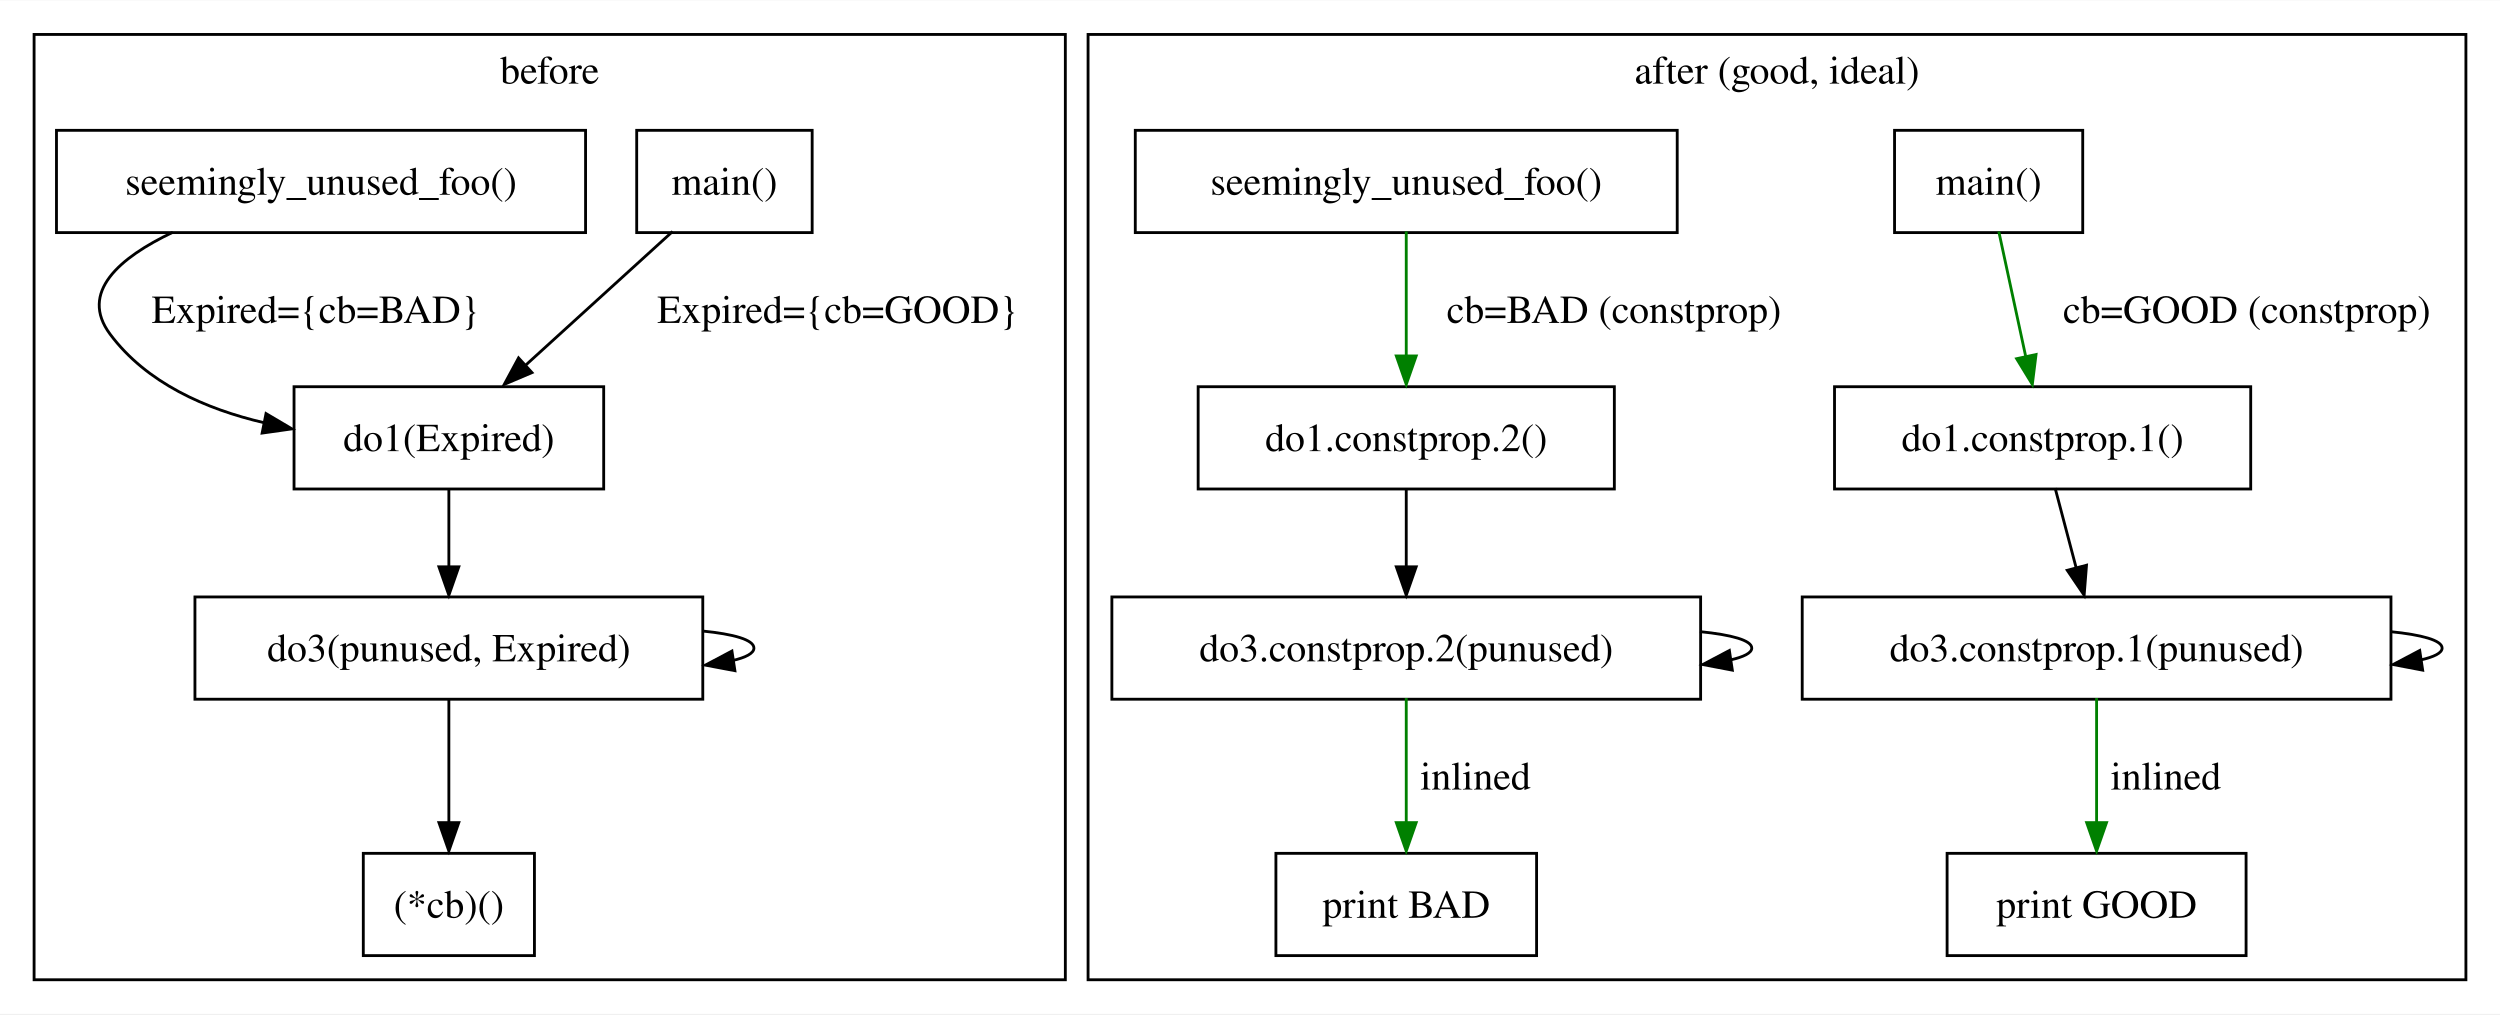
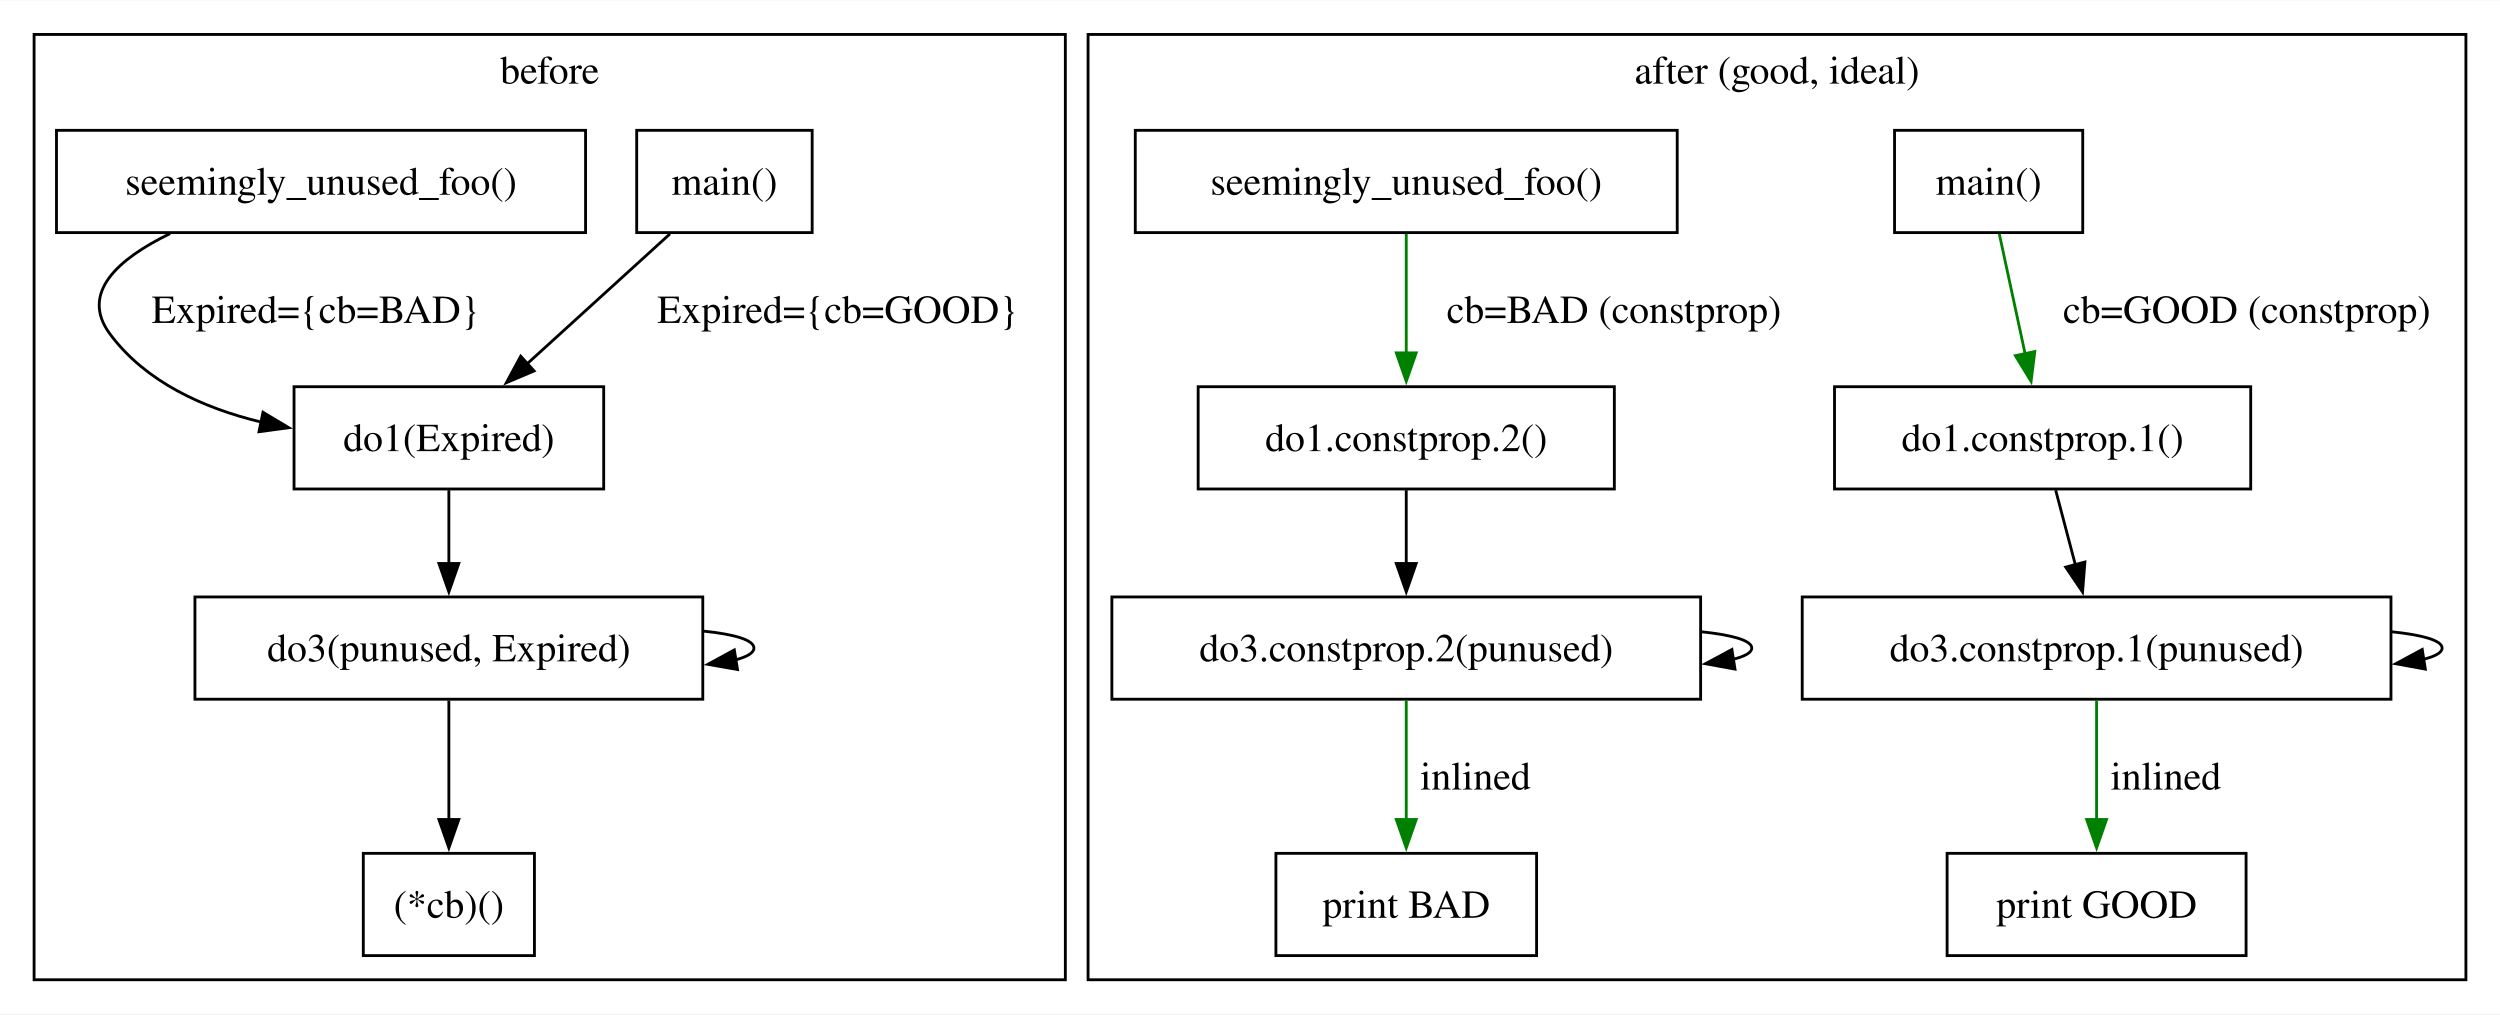
<svg xmlns="http://www.w3.org/2000/svg" width="880pt" height="357pt" viewBox="0.00 0.00 880.00 356.75">
  <g id="graph0" class="graph" transform="scale(1 1) rotate(0) translate(4 352.75)">
    <polygon fill="white" stroke="none" points="-4,4 -4,-352.75 876,-352.75 876,4 -4,4" />
    <g id="clust1" class="cluster">
      <polygon fill="none" stroke="black" points="8,-8 8,-340.75 371,-340.75 371,-8 8,-8" />
      <text text-anchor="middle" x="189.5" y="-323.45" font-family="Times,serif" font-size="14.00">before</text>
    </g>
    <g id="clust2" class="cluster">
      <polygon fill="none" stroke="black" points="379,-8 379,-340.75 864,-340.75 864,-8 379,-8" />
      <text text-anchor="middle" x="621.5" y="-323.45" font-family="Times,serif" font-size="14.00">after (good, ideal)</text>
    </g>
    <g id="node1" class="node">
      <polygon fill="none" stroke="black" points="220.12,-271 220.12,-307 281.88,-307 281.88,-271 220.12,-271" />
      <text text-anchor="middle" x="251" y="-284.32" font-family="Times,serif" font-size="14.00">main()</text>
    </g>
    <g id="node2" class="node">
      <polygon fill="none" stroke="black" points="99.5,-180.75 99.5,-216.75 208.5,-216.75 208.5,-180.75 99.5,-180.75" />
      <text text-anchor="middle" x="154" y="-194.07" font-family="Times,serif" font-size="14.00">do1(Expired)</text>
    </g>
    <g id="edge1" class="edge">
-       <path fill="none" stroke="black" d="M232.76,-271.4C217.95,-257.93 196.87,-238.75 180.25,-223.63" />
-       <polygon fill="black" stroke="black" points="183.25,-221.72 173.49,-217.57 178.53,-226.89 183.25,-221.72" />
+       <path fill="none" stroke="black" d="M231.84,-270.56C217.49,-257.51 197.65,-239.46 181.6,-224.86" />
+       <polygon fill="black" stroke="black" points="184,-222.31 174.24,-218.17 179.29,-227.49 184,-222.31" />
      <text text-anchor="middle" x="290.88" y="-239.2" font-family="Times,serif" font-size="14.00">Expired={cb=GOOD}</text>
    </g>
    <g id="node4" class="node">
      <polygon fill="none" stroke="black" points="64.62,-106.75 64.62,-142.75 243.38,-142.75 243.38,-106.75 64.62,-106.75" />
      <text text-anchor="middle" x="154" y="-120.08" font-family="Times,serif" font-size="14.00">do3(punused, Expired)</text>
    </g>
    <g id="edge3" class="edge">
-       <path fill="none" stroke="black" d="M154,-181.05C154,-172.78 154,-162.58 154,-153.21" />
-       <polygon fill="black" stroke="black" points="157.5,-153.36 154,-143.36 150.5,-153.36 157.5,-153.36" />
+       <path fill="none" stroke="black" d="M154,-180.32C154,-172.54 154,-163.16 154,-154.39" />
+       <polygon fill="black" stroke="black" points="157.5,-154.53 154,-144.53 150.5,-154.53 157.5,-154.53" />
    </g>
    <g id="node3" class="node">
      <polygon fill="none" stroke="black" points="15.88,-271 15.88,-307 202.12,-307 202.12,-271 15.88,-271" />
      <text text-anchor="middle" x="109" y="-284.32" font-family="Times,serif" font-size="14.00">seemingly_unused_foo()</text>
    </g>
    <g id="edge2" class="edge">
-       <path fill="none" stroke="black" d="M56.83,-271.12C38,-262.16 23.79,-249.95 34.75,-235.25 47.56,-218.07 68.35,-208.87 89.01,-204.06" />
-       <polygon fill="black" stroke="black" points="89.64,-207.3 98.76,-201.91 88.27,-200.43 89.64,-207.3" />
+       <path fill="none" stroke="black" d="M55.86,-270.65C37.52,-261.74 23.97,-249.7 34.75,-235.25 47.33,-218.37 67.62,-209.2 87.92,-204.31" />
+       <polygon fill="black" stroke="black" points="88.57,-207.75 97.66,-202.32 87.16,-200.9 88.57,-207.75" />
      <text text-anchor="middle" x="107.12" y="-239.2" font-family="Times,serif" font-size="14.00">Expired={cb=BAD}</text>
    </g>
    <g id="edge4" class="edge">
-       <path fill="none" stroke="black" d="M243.28,-130.75C254.21,-129.68 261.38,-127.68 261.38,-124.75 261.38,-122.92 258.58,-121.45 253.81,-120.35" />
-       <polygon fill="black" stroke="black" points="254.69,-116.79 244.28,-118.75 253.64,-123.71 254.69,-116.79" />
+       <path fill="none" stroke="black" d="M243.68,-130.71C254.38,-129.63 261.38,-127.64 261.38,-124.75 261.38,-123.08 259.04,-121.71 255,-120.64" />
+       <polygon fill="black" stroke="black" points="255.61,-117.2 245.17,-119.03 254.48,-124.1 255.61,-117.2" />
    </g>
    <g id="node5" class="node">
      <polygon fill="none" stroke="black" points="123.88,-16.5 123.88,-52.5 184.12,-52.5 184.12,-16.5 123.88,-16.5" />
      <text text-anchor="middle" x="154" y="-29.82" font-family="Times,serif" font-size="14.00">(*cb)()</text>
    </g>
    <g id="edge5" class="edge">
-       <path fill="none" stroke="black" d="M154,-107.15C154,-94.78 154,-77.6 154,-63.17" />
-       <polygon fill="black" stroke="black" points="157.5,-63.32 154,-53.32 150.5,-63.32 157.5,-63.32" />
+       <path fill="none" stroke="black" d="M154,-106.31C154,-94.35 154,-78.19 154,-64.33" />
+       <polygon fill="black" stroke="black" points="157.5,-64.41 154,-54.41 150.5,-64.41 157.5,-64.41" />
    </g>
    <g id="node6" class="node">
      <polygon fill="none" stroke="black" points="662.88,-271 662.88,-307 729.12,-307 729.12,-271 662.88,-271" />
      <text text-anchor="middle" x="696" y="-284.32" font-family="Times,serif" font-size="14.00">main() </text>
    </g>
    <g id="node7" class="node">
      <polygon fill="none" stroke="black" points="641.75,-180.75 641.75,-216.75 788.25,-216.75 788.25,-180.75 641.75,-180.75" />
      <text text-anchor="middle" x="715" y="-194.07" font-family="Times,serif" font-size="14.00">do1.constprop.1() </text>
    </g>
    <g id="edge6" class="edge">
-       <path fill="none" stroke="green" d="M699.57,-271.4C702.26,-258.91 706.01,-241.51 709.14,-226.99" />
-       <polygon fill="green" stroke="green" points="712.69,-228.09 711.38,-217.57 705.85,-226.61 712.69,-228.09" />
+       <path fill="none" stroke="green" d="M699.75,-270.56C702.36,-258.48 705.88,-242.11 708.88,-228.16" />
+       <polygon fill="green" stroke="green" points="712.25,-229.14 710.94,-218.63 705.41,-227.67 712.25,-229.14" />
      <text text-anchor="middle" x="786.88" y="-239.2" font-family="Times,serif" font-size="14.00">cb=GOOD (constprop)</text>
    </g>
    <g id="node10" class="node">
      <polygon fill="none" stroke="black" points="630.38,-106.75 630.38,-142.75 837.62,-142.75 837.62,-106.75 630.38,-106.75" />
      <text text-anchor="middle" x="734" y="-120.08" font-family="Times,serif" font-size="14.00">do3.constprop.1(punused) </text>
    </g>
    <g id="edge8" class="edge">
-       <path fill="none" stroke="black" d="M719.41,-181.05C721.61,-172.69 724.34,-162.36 726.84,-152.9" />
-       <polygon fill="black" stroke="black" points="730.45,-153.92 729.62,-143.36 723.68,-152.13 730.45,-153.92" />
+       <path fill="none" stroke="black" d="M719.6,-180.32C721.68,-172.45 724.18,-162.95 726.52,-154.09" />
+       <polygon fill="black" stroke="black" points="729.89,-155.04 729.06,-144.48 723.12,-153.26 729.89,-155.04" />
    </g>
    <g id="node8" class="node">
      <polygon fill="none" stroke="black" points="395.62,-271 395.62,-307 586.38,-307 586.38,-271 395.62,-271" />
      <text text-anchor="middle" x="491" y="-284.32" font-family="Times,serif" font-size="14.00">seemingly_unused_foo() </text>
    </g>
    <g id="node9" class="node">
      <polygon fill="none" stroke="black" points="417.75,-180.75 417.75,-216.75 564.25,-216.75 564.25,-180.75 417.75,-180.75" />
      <text text-anchor="middle" x="491" y="-194.07" font-family="Times,serif" font-size="14.00">do1.constprop.2() </text>
    </g>
    <g id="edge7" class="edge">
-       <path fill="none" stroke="green" d="M491,-271.4C491,-259.03 491,-241.85 491,-227.42" />
-       <polygon fill="green" stroke="green" points="494.5,-227.57 491,-217.57 487.5,-227.57 494.5,-227.57" />
+       <path fill="none" stroke="green" d="M491,-270.56C491,-258.6 491,-242.44 491,-228.58" />
+       <polygon fill="green" stroke="green" points="494.5,-228.66 491,-218.66 487.5,-228.66 494.5,-228.66" />
      <text text-anchor="middle" x="564.12" y="-239.2" font-family="Times,serif" font-size="14.00">cb=BAD (constprop)</text>
    </g>
    <g id="node11" class="node">
      <polygon fill="none" stroke="black" points="387.38,-106.75 387.38,-142.75 594.62,-142.75 594.62,-106.75 387.38,-106.75" />
      <text text-anchor="middle" x="491" y="-120.08" font-family="Times,serif" font-size="14.00">do3.constprop.2(punused) </text>
    </g>
    <g id="edge9" class="edge">
-       <path fill="none" stroke="black" d="M491,-181.05C491,-172.78 491,-162.58 491,-153.21" />
-       <polygon fill="black" stroke="black" points="494.5,-153.36 491,-143.36 487.5,-153.36 494.5,-153.36" />
+       <path fill="none" stroke="black" d="M491,-180.32C491,-172.54 491,-163.16 491,-154.39" />
+       <polygon fill="black" stroke="black" points="494.5,-154.53 491,-144.53 487.5,-154.53 494.5,-154.53" />
    </g>
    <g id="edge10" class="edge">
-       <path fill="none" stroke="black" d="M837.37,-130.54C848.48,-129.43 855.62,-127.5 855.62,-124.75 855.62,-123.03 852.83,-121.64 848.03,-120.56" />
-       <polygon fill="black" stroke="black" points="848.78,-116.98 838.37,-118.96 847.74,-123.9 848.78,-116.98" />
+       <path fill="none" stroke="black" d="M837.81,-130.5C848.67,-129.38 855.62,-127.46 855.62,-124.75 855.62,-123.14 853.17,-121.81 848.9,-120.76" />
+       <polygon fill="black" stroke="black" points="849.72,-117.35 839.3,-119.24 848.63,-124.26 849.72,-117.35" />
    </g>
    <g id="node12" class="node">
      <polygon fill="none" stroke="black" points="681.38,-16.5 681.38,-52.5 786.62,-52.5 786.62,-16.5 681.38,-16.5" />
      <text text-anchor="middle" x="734" y="-29.82" font-family="Times,serif" font-size="14.00">print GOOD </text>
    </g>
    <g id="edge12" class="edge">
-       <path fill="none" stroke="green" d="M734,-107.15C734,-94.78 734,-77.6 734,-63.17" />
-       <polygon fill="green" stroke="green" points="737.5,-63.32 734,-53.32 730.5,-63.32 737.5,-63.32" />
+       <path fill="none" stroke="green" d="M734,-106.31C734,-94.35 734,-78.19 734,-64.33" />
+       <polygon fill="green" stroke="green" points="737.5,-64.41 734,-54.41 730.5,-64.41 737.5,-64.41" />
      <text text-anchor="middle" x="758.38" y="-74.95" font-family="Times,serif" font-size="14.00">inlined</text>
    </g>
    <g id="edge11" class="edge">
-       <path fill="none" stroke="black" d="M594.37,-130.54C605.48,-129.43 612.62,-127.5 612.62,-124.75 612.62,-123.03 609.83,-121.64 605.03,-120.56" />
-       <polygon fill="black" stroke="black" points="605.78,-116.98 595.37,-118.96 604.74,-123.9 605.78,-116.98" />
+       <path fill="none" stroke="black" d="M594.81,-130.5C605.67,-129.38 612.62,-127.46 612.62,-124.75 612.62,-123.14 610.17,-121.81 605.9,-120.76" />
+       <polygon fill="black" stroke="black" points="606.72,-117.35 596.3,-119.24 605.63,-124.26 606.72,-117.35" />
    </g>
    <g id="node13" class="node">
      <polygon fill="none" stroke="black" points="445.12,-16.5 445.12,-52.5 536.88,-52.5 536.88,-16.5 445.12,-16.5" />
      <text text-anchor="middle" x="491" y="-29.82" font-family="Times,serif" font-size="14.00">print BAD </text>
    </g>
    <g id="edge13" class="edge">
-       <path fill="none" stroke="green" d="M491,-107.15C491,-94.78 491,-77.6 491,-63.17" />
-       <polygon fill="green" stroke="green" points="494.5,-63.32 491,-53.32 487.5,-63.32 494.5,-63.32" />
+       <path fill="none" stroke="green" d="M491,-106.31C491,-94.35 491,-78.19 491,-64.33" />
+       <polygon fill="green" stroke="green" points="494.5,-64.41 491,-54.41 487.5,-64.41 494.5,-64.41" />
      <text text-anchor="middle" x="515.38" y="-74.95" font-family="Times,serif" font-size="14.00">inlined</text>
    </g>
  </g>
</svg>
